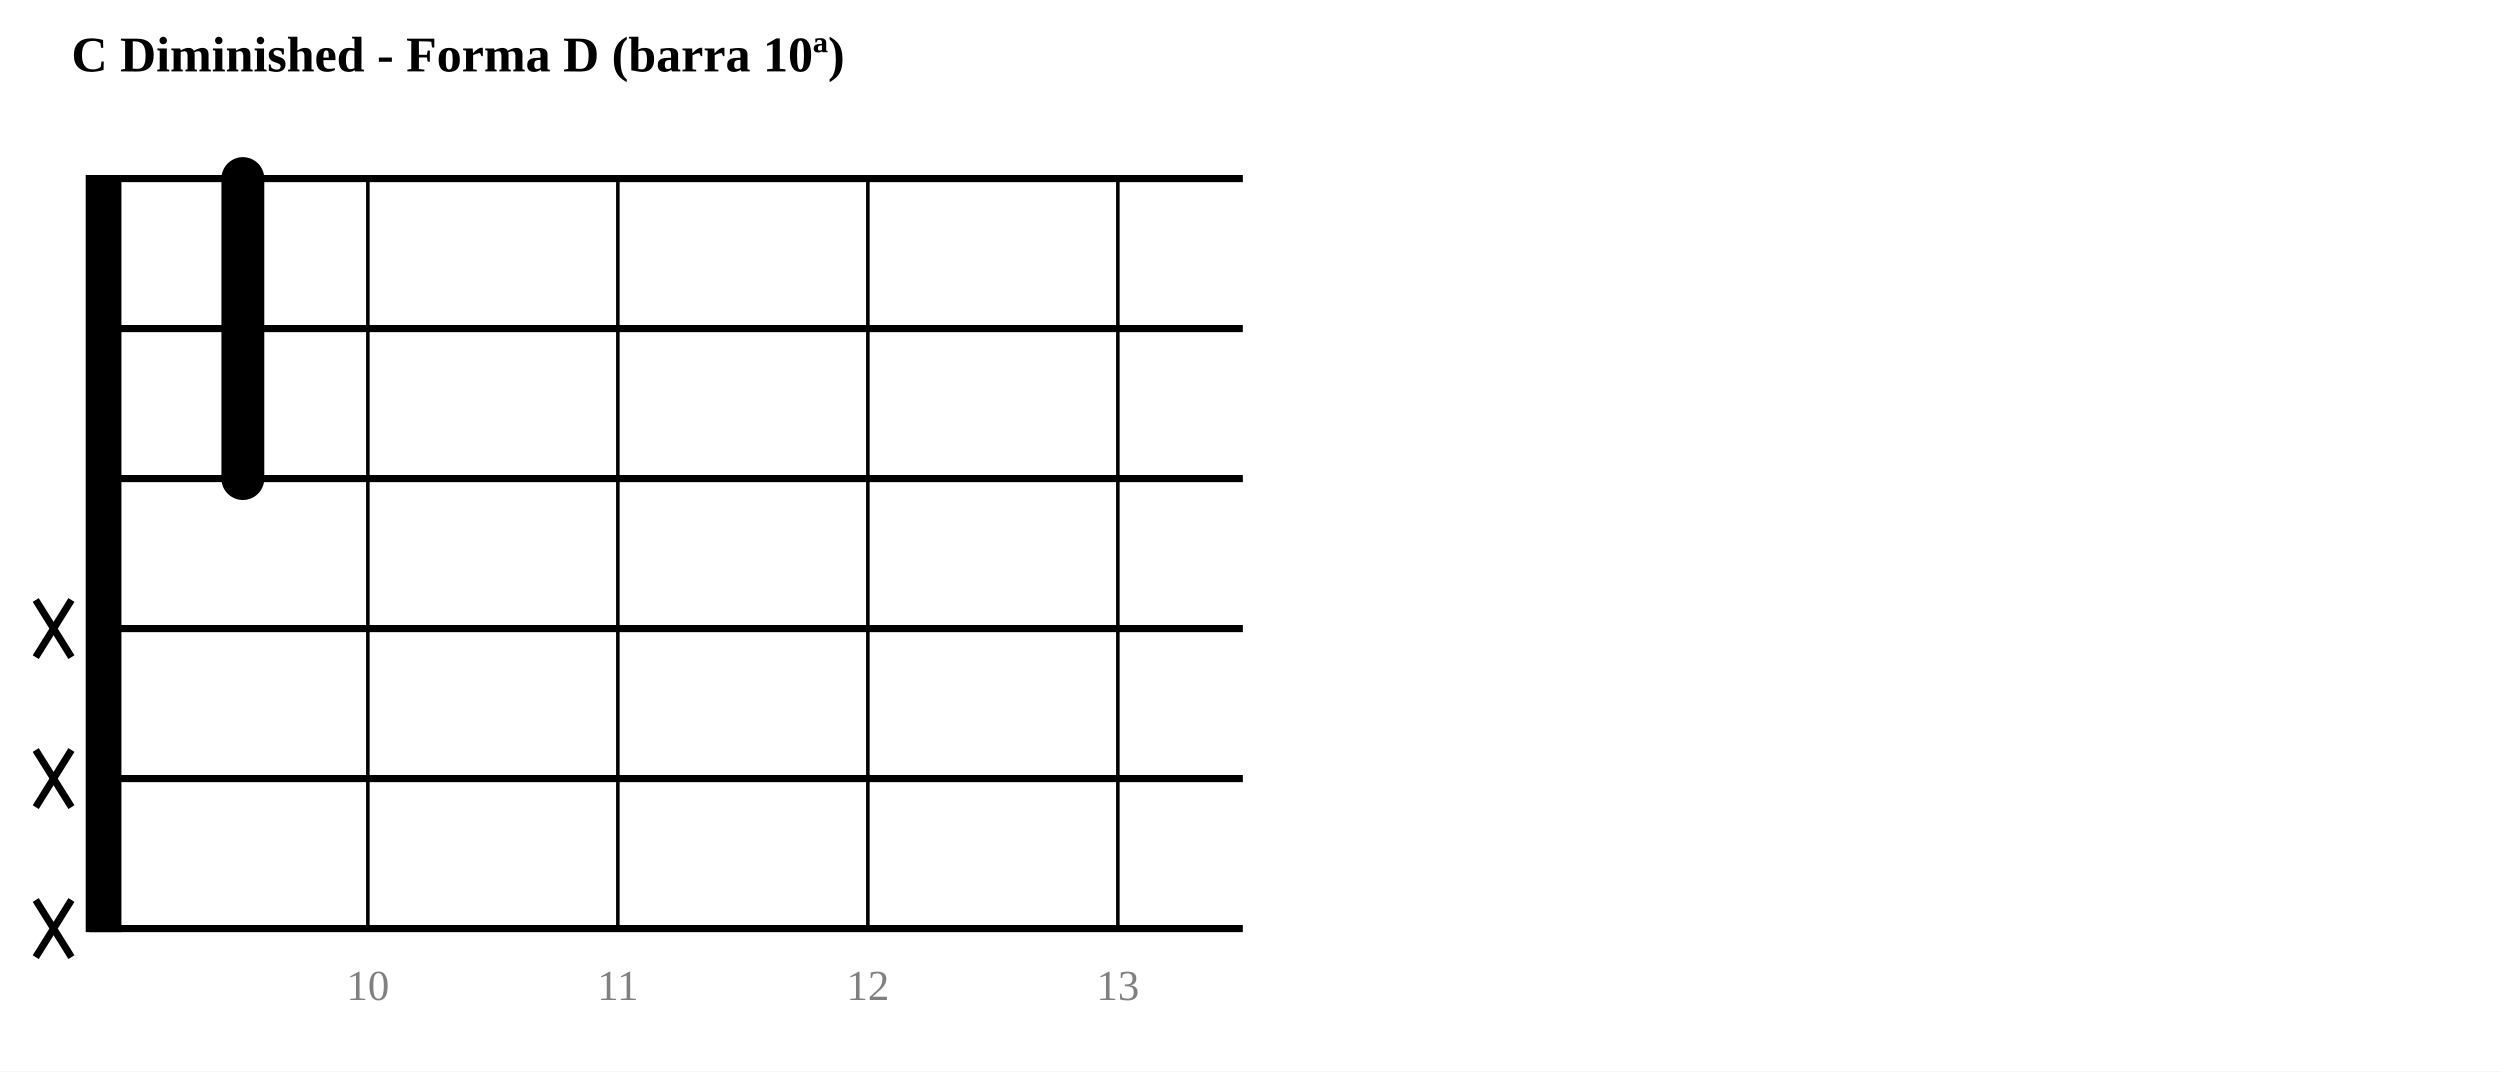
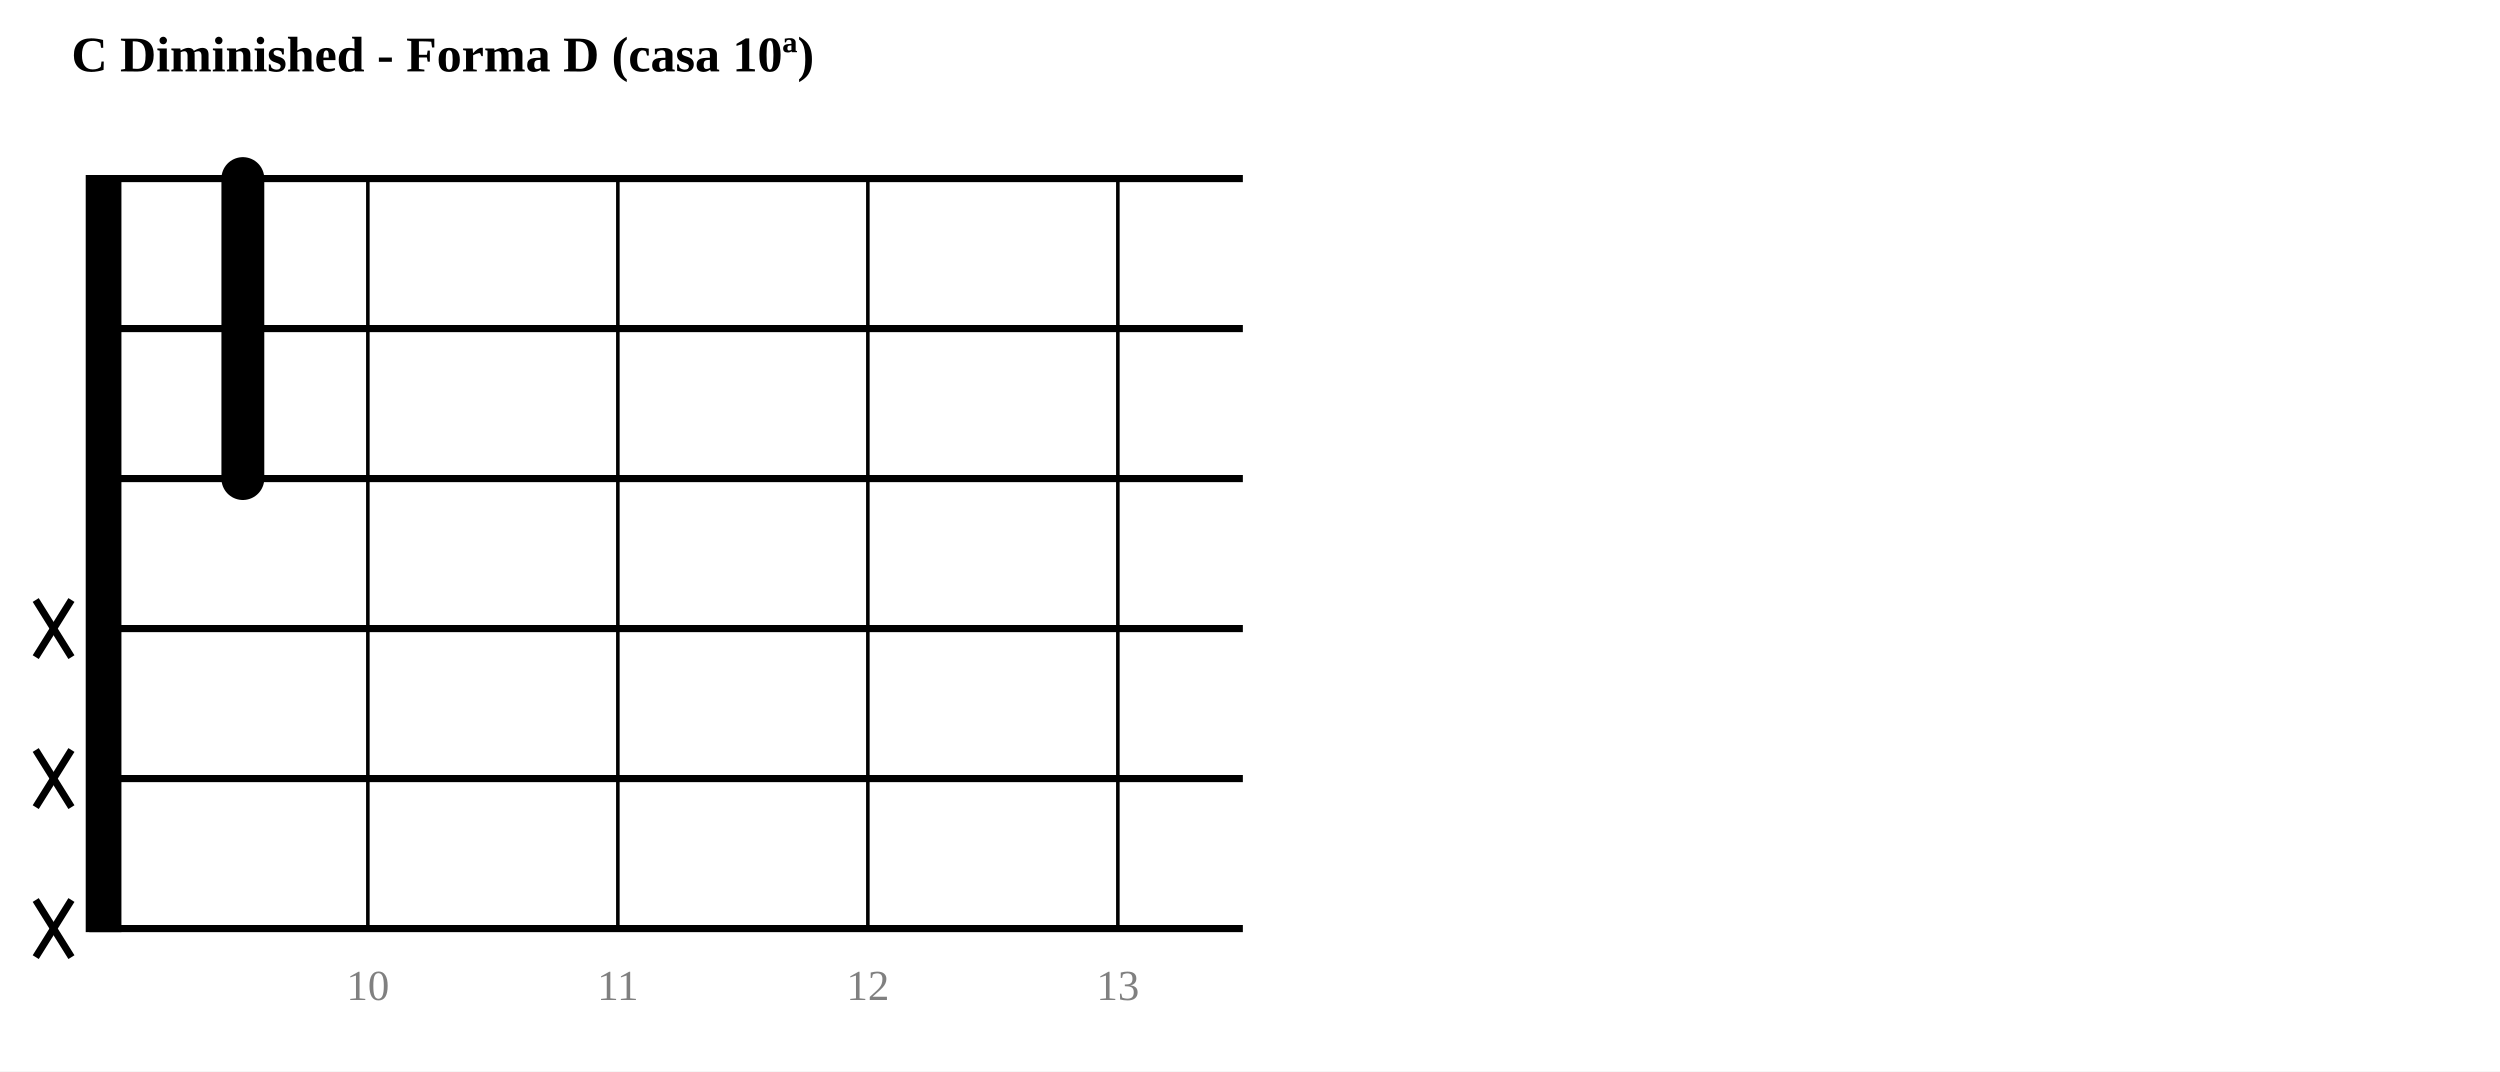
<svg xmlns="http://www.w3.org/2000/svg" width="700" height="300">
  <rect width="700" height="300" fill="white" />
-   <text x="20" y="20" text-anchor="start" font-size="14" font-weight="bold">C Diminished - Forma D (barra 10ª)</text>
+   <text x="20" y="20" text-anchor="start" font-size="14" font-weight="bold">C Diminished - Forma D (casa 10ª)</text>
  <rect x="25" y="50" width="8" height="210.0" fill="black" stroke="black" stroke-width="2" />
  <line x1="25" y1="50.0" x2="348.0" y2="50.0" stroke="black" stroke-width="2" />
  <line x1="25" y1="92.0" x2="348.0" y2="92.0" stroke="black" stroke-width="2" />
  <line x1="25" y1="134.0" x2="348.0" y2="134.0" stroke="black" stroke-width="2" />
  <line x1="25" y1="176.0" x2="348.0" y2="176.0" stroke="black" stroke-width="2" />
  <line x1="25" y1="218.0" x2="348.0" y2="218.0" stroke="black" stroke-width="2" />
  <line x1="25" y1="260.0" x2="348.0" y2="260.0" stroke="black" stroke-width="2" />
  <line x1="103" y1="50" x2="103" y2="260.0" stroke="black" stroke-width="1" />
  <text x="103" y="280.0" text-anchor="middle" font-size="12" fill="gray">10</text>
  <line x1="173" y1="50" x2="173" y2="260.0" stroke="black" stroke-width="1" />
  <text x="173" y="280.0" text-anchor="middle" font-size="12" fill="gray">11</text>
  <line x1="243" y1="50" x2="243" y2="260.0" stroke="black" stroke-width="1" />
  <text x="243" y="280.0" text-anchor="middle" font-size="12" fill="gray">12</text>
  <line x1="313" y1="50" x2="313" y2="260.0" stroke="black" stroke-width="1" />
  <text x="313" y="280.0" text-anchor="middle" font-size="12" fill="gray">13</text>
  <line x1="68.0" y1="50.0" x2="68.0" y2="134.0" stroke="black" stroke-width="12" stroke-linecap="round" />
  <line x1="10" y1="168.0" x2="20" y2="184.0" stroke="black" stroke-width="2" />
  <line x1="20" y1="168.0" x2="10" y2="184.0" stroke="black" stroke-width="2" />
  <line x1="10" y1="210.0" x2="20" y2="226.0" stroke="black" stroke-width="2" />
  <line x1="20" y1="210.0" x2="10" y2="226.0" stroke="black" stroke-width="2" />
  <line x1="10" y1="252.0" x2="20" y2="268.0" stroke="black" stroke-width="2" />
  <line x1="20" y1="252.0" x2="10" y2="268.0" stroke="black" stroke-width="2" />
</svg>
